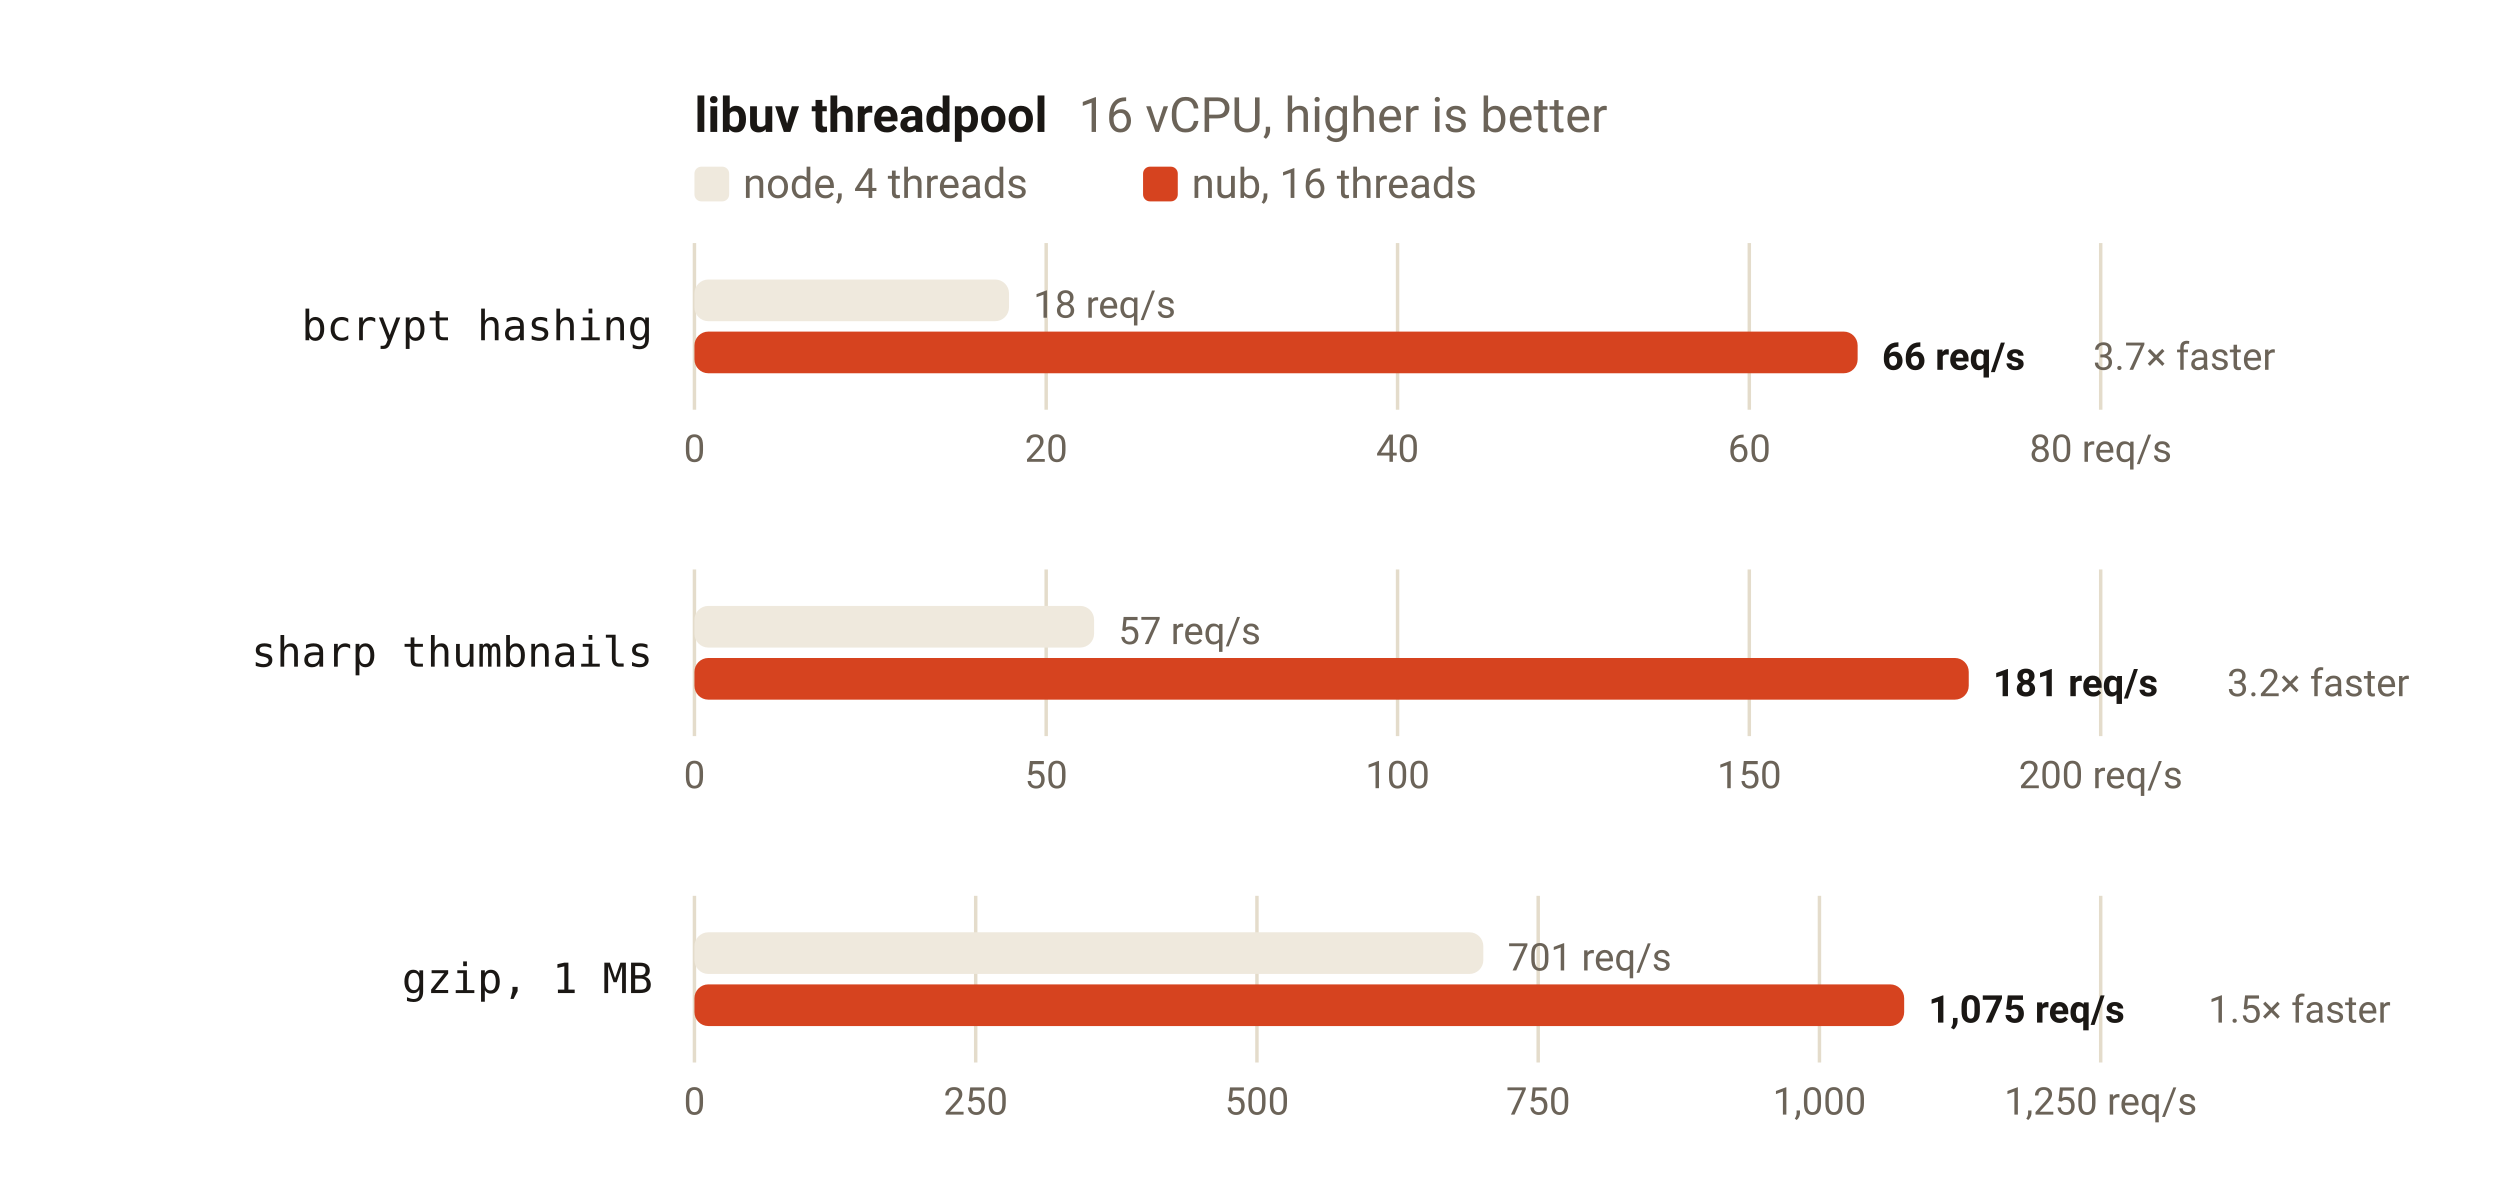
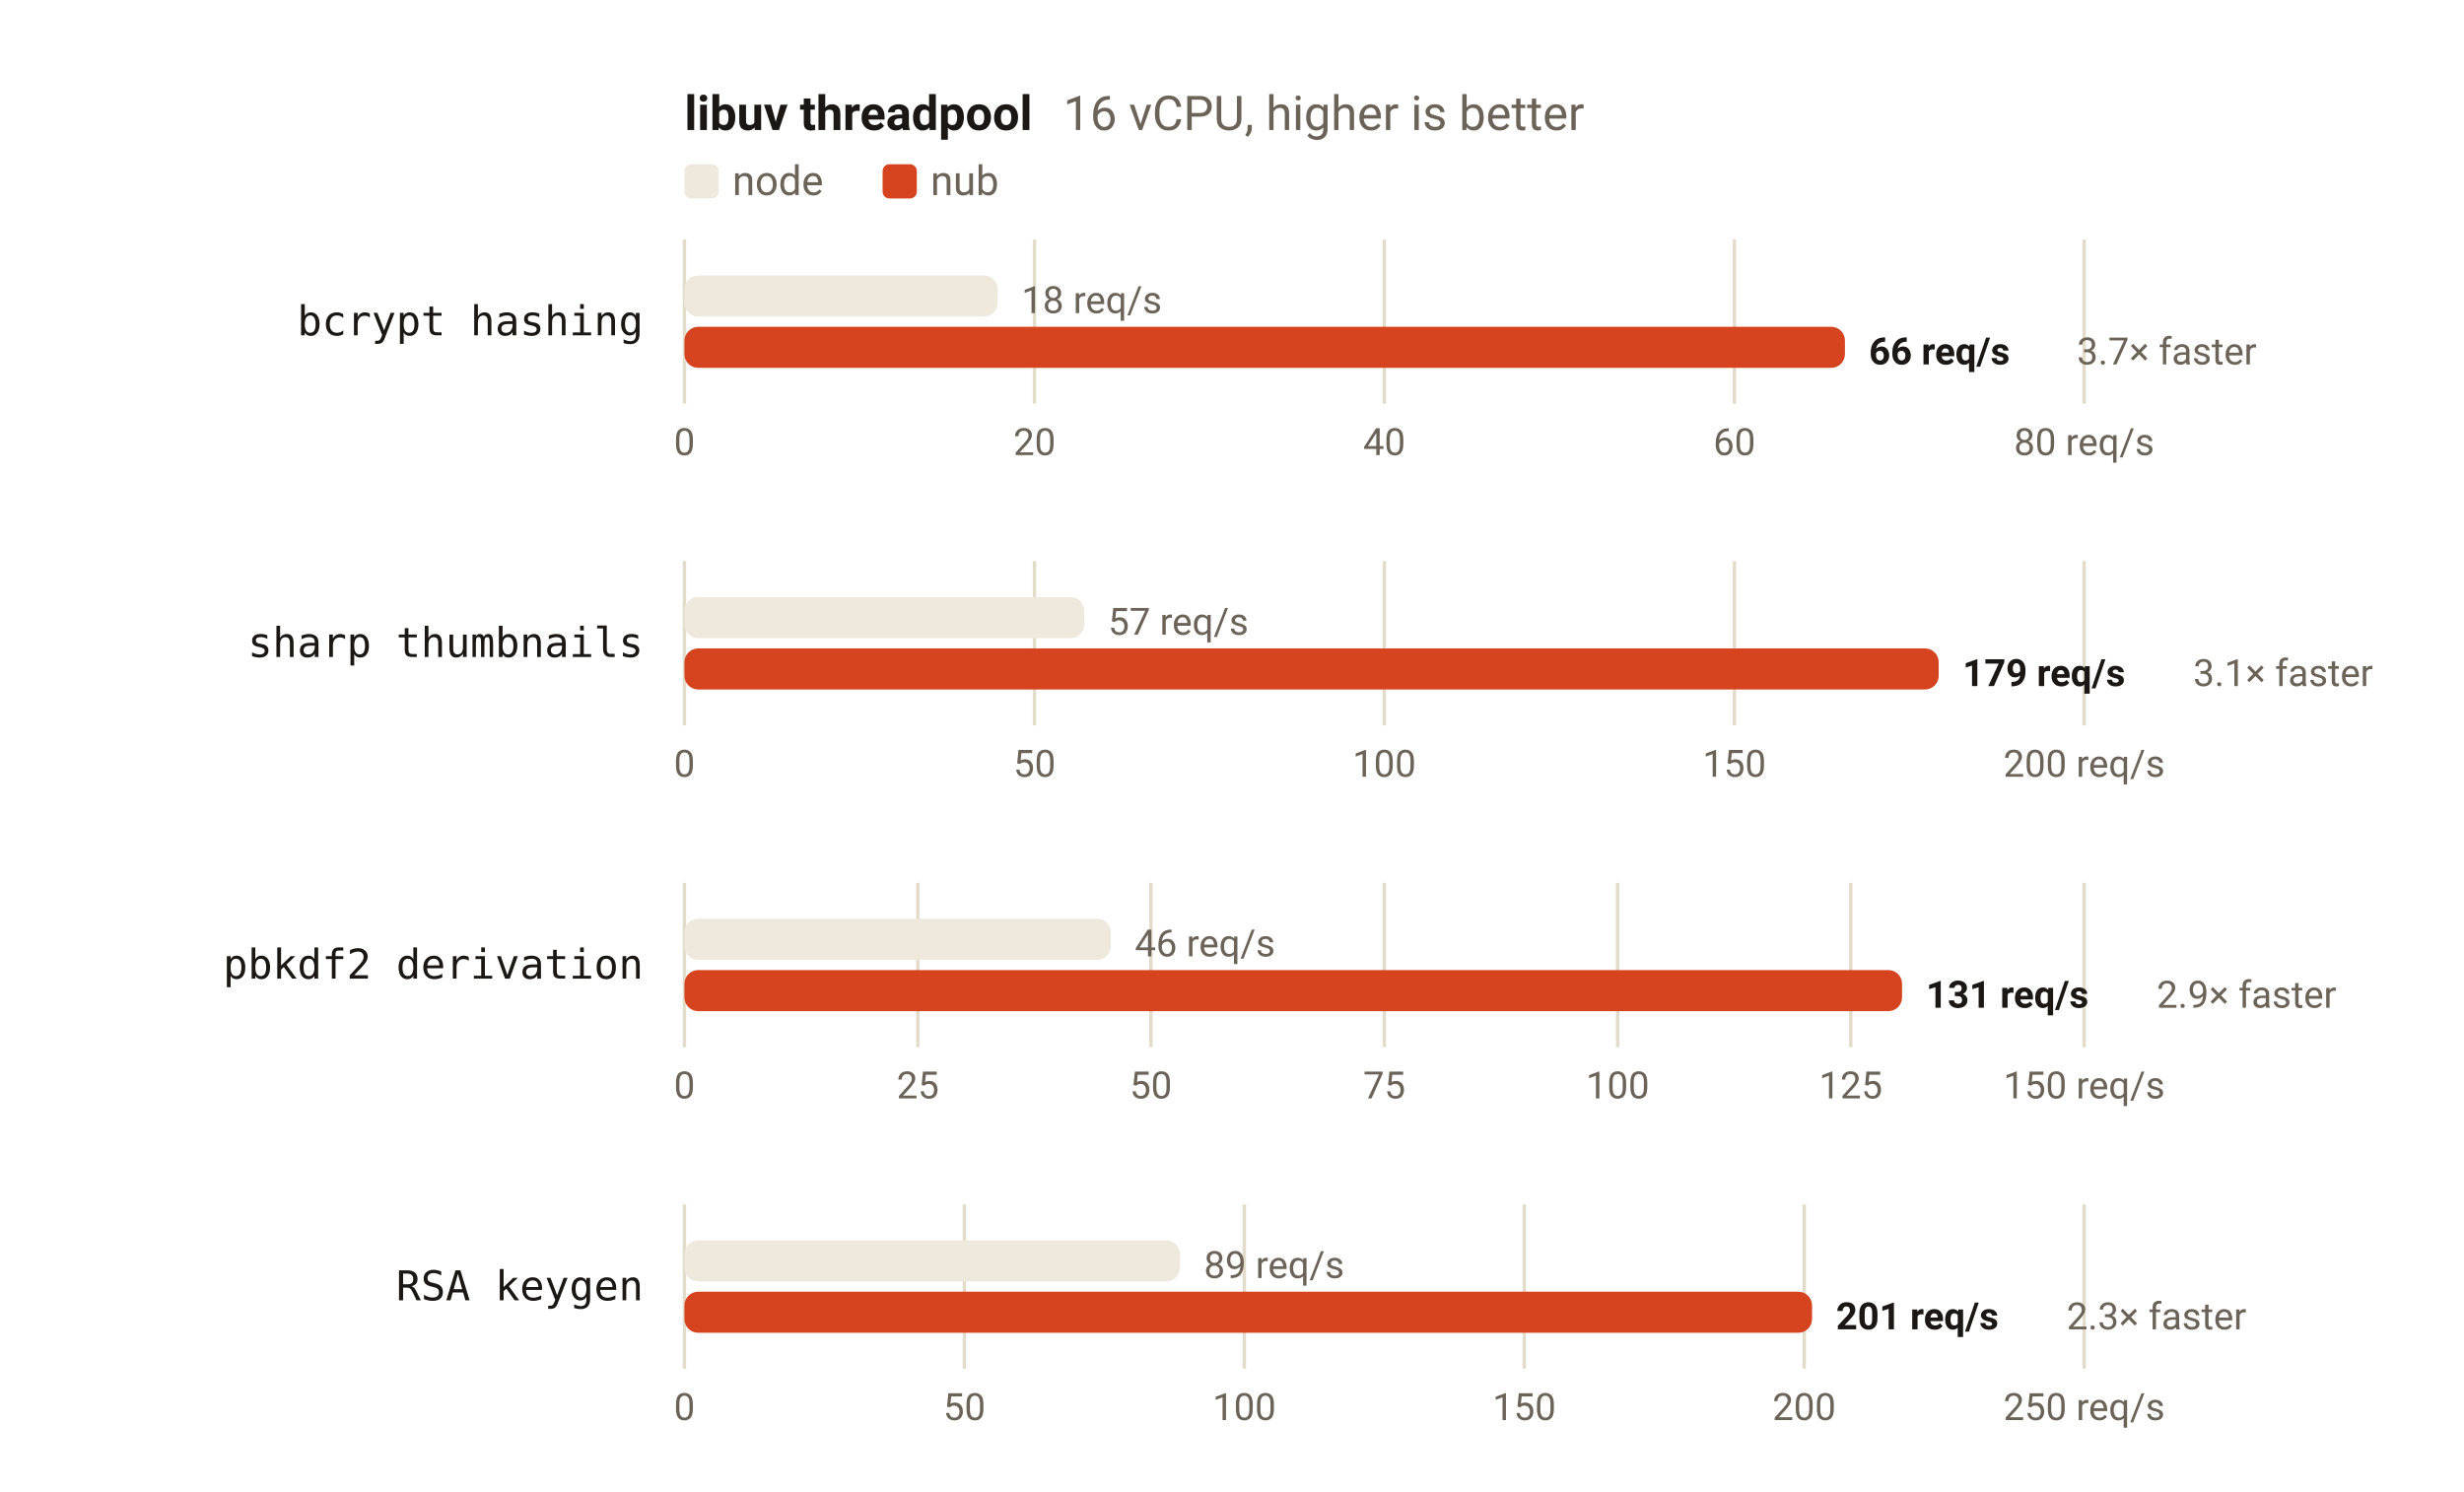
- <svg xmlns="http://www.w3.org/2000/svg" width="720" height="344" viewBox="0 0 720 344" font-family="'Encode Sans', ui-sans-serif, system-ui, -apple-system, 'Segoe UI', Roboto, sans-serif" font-size="13">
+ <svg xmlns="http://www.w3.org/2000/svg" width="720" height="436" viewBox="0 0 720 436" font-family="'Encode Sans', ui-sans-serif, system-ui, -apple-system, 'Segoe UI', Roboto, sans-serif" font-size="13">
  <text x="200" y="38" fill="#1a1714" font-weight="700" font-size="14">libuv threadpool<tspan dx="9" fill="#6b6358" font-weight="400">16 vCPU, higher is better</tspan>
  </text>
  <rect x="200" y="48" width="10" height="10" rx="2" fill="#efe9dd" />
-   <text x="214" y="57" fill="#6b6358" font-size="12">node, 4 threads</text>
-   <rect x="329.2" y="48" width="10" height="10" rx="2" fill="#d6431f" />
-   <text x="343.2" y="57" fill="#6b6358" font-size="12">nub, 16 threads</text>
+   <text x="214" y="57" fill="#6b6358" font-size="12">node</text>
+   <rect x="257.9" y="48" width="10" height="10" rx="2" fill="#d6431f" />
+   <text x="271.9" y="57" fill="#6b6358" font-size="12">nub</text>
  <line x1="200.0" y1="70" x2="200.0" y2="118" stroke="#e4dccb" stroke-width="1" />
  <text x="200.0" y="133" text-anchor="middle" fill="#6b6358" font-size="11">0</text>
-   <line x1="301.3" y1="70" x2="301.3" y2="118" stroke="#e4dccb" stroke-width="1" />
-   <text x="301.3" y="133" text-anchor="middle" fill="#6b6358" font-size="11">20</text>
-   <line x1="402.5" y1="70" x2="402.5" y2="118" stroke="#e4dccb" stroke-width="1" />
-   <text x="402.5" y="133" text-anchor="middle" fill="#6b6358" font-size="11">40</text>
-   <line x1="503.8" y1="70" x2="503.8" y2="118" stroke="#e4dccb" stroke-width="1" />
-   <text x="503.8" y="133" text-anchor="middle" fill="#6b6358" font-size="11">60</text>
-   <line x1="605.0" y1="70" x2="605.0" y2="118" stroke="#e4dccb" stroke-width="1" />
-   <text x="605.0" y="133" text-anchor="middle" fill="#6b6358" font-size="11">80 req/s</text>
+   <line x1="302.3" y1="70" x2="302.3" y2="118" stroke="#e4dccb" stroke-width="1" />
+   <text x="302.3" y="133" text-anchor="middle" fill="#6b6358" font-size="11">20</text>
+   <line x1="404.5" y1="70" x2="404.5" y2="118" stroke="#e4dccb" stroke-width="1" />
+   <text x="404.5" y="133" text-anchor="middle" fill="#6b6358" font-size="11">40</text>
+   <line x1="506.8" y1="70" x2="506.8" y2="118" stroke="#e4dccb" stroke-width="1" />
+   <text x="506.8" y="133" text-anchor="middle" fill="#6b6358" font-size="11">60</text>
+   <line x1="609.0" y1="70" x2="609.0" y2="118" stroke="#e4dccb" stroke-width="1" />
+   <text x="609.0" y="133" text-anchor="middle" fill="#6b6358" font-size="11">80 req/s</text>
  <text x="188" y="98" text-anchor="end" fill="#1a1714" font-family="'Geist Mono', ui-monospace, SFMono-Regular, Menlo, monospace" font-size="12">bcrypt hashing</text>
-   <rect x="200" y="80.5" width="90.6" height="12" rx="4" fill="#efe9dd" />
-   <text x="297.6" y="91.5" fill="#6b6358" font-size="11">18 req/s</text>
-   <rect x="200" y="95.5" width="335.0" height="12" rx="4" fill="#d6431f" />
-   <text x="542.0" y="106.5" fill="#1a1714" font-weight="700" font-size="11">66 req/s</text>
-   <text x="602.8" y="106.5" fill="#6b6358" font-size="11">3.7× faster</text>
+   <rect x="200" y="80.5" width="91.5" height="12" rx="4" fill="#efe9dd" />
+   <text x="298.5" y="91.5" fill="#6b6358" font-size="11">18 req/s</text>
+   <rect x="200" y="95.5" width="339.1" height="12" rx="4" fill="#d6431f" />
+   <text x="546.1" y="106.5" fill="#1a1714" font-weight="700" font-size="11">66 req/s</text>
+   <text x="606.9" y="106.5" fill="#6b6358" font-size="11">3.7× faster</text>
  <line x1="200.0" y1="164" x2="200.0" y2="212" stroke="#e4dccb" stroke-width="1" />
  <text x="200.0" y="227" text-anchor="middle" fill="#6b6358" font-size="11">0</text>
-   <line x1="301.3" y1="164" x2="301.3" y2="212" stroke="#e4dccb" stroke-width="1" />
-   <text x="301.3" y="227" text-anchor="middle" fill="#6b6358" font-size="11">50</text>
-   <line x1="402.5" y1="164" x2="402.5" y2="212" stroke="#e4dccb" stroke-width="1" />
-   <text x="402.5" y="227" text-anchor="middle" fill="#6b6358" font-size="11">100</text>
-   <line x1="503.8" y1="164" x2="503.8" y2="212" stroke="#e4dccb" stroke-width="1" />
-   <text x="503.8" y="227" text-anchor="middle" fill="#6b6358" font-size="11">150</text>
-   <line x1="605.0" y1="164" x2="605.0" y2="212" stroke="#e4dccb" stroke-width="1" />
-   <text x="605.0" y="227" text-anchor="middle" fill="#6b6358" font-size="11">200 req/s</text>
+   <line x1="302.3" y1="164" x2="302.3" y2="212" stroke="#e4dccb" stroke-width="1" />
+   <text x="302.3" y="227" text-anchor="middle" fill="#6b6358" font-size="11">50</text>
+   <line x1="404.5" y1="164" x2="404.5" y2="212" stroke="#e4dccb" stroke-width="1" />
+   <text x="404.5" y="227" text-anchor="middle" fill="#6b6358" font-size="11">100</text>
+   <line x1="506.8" y1="164" x2="506.8" y2="212" stroke="#e4dccb" stroke-width="1" />
+   <text x="506.8" y="227" text-anchor="middle" fill="#6b6358" font-size="11">150</text>
+   <line x1="609.0" y1="164" x2="609.0" y2="212" stroke="#e4dccb" stroke-width="1" />
+   <text x="609.0" y="227" text-anchor="middle" fill="#6b6358" font-size="11">200 req/s</text>
  <text x="188" y="192" text-anchor="end" fill="#1a1714" font-family="'Geist Mono', ui-monospace, SFMono-Regular, Menlo, monospace" font-size="12">sharp thumbnails</text>
-   <rect x="200" y="174.5" width="115.1" height="12" rx="4" fill="#efe9dd" />
-   <text x="322.1" y="185.5" fill="#6b6358" font-size="11">57 req/s</text>
-   <rect x="200" y="189.5" width="367.0" height="12" rx="4" fill="#d6431f" />
-   <text x="574.0" y="200.5" fill="#1a1714" font-weight="700" font-size="11">181 req/s</text>
-   <text x="641.4" y="200.5" fill="#6b6358" font-size="11">3.2× faster</text>
+   <rect x="200" y="174.5" width="116.8" height="12" rx="4" fill="#efe9dd" />
+   <text x="323.8" y="185.5" fill="#6b6358" font-size="11">57 req/s</text>
+   <rect x="200" y="189.5" width="366.5" height="12" rx="4" fill="#d6431f" />
+   <text x="573.5" y="200.5" fill="#1a1714" font-weight="700" font-size="11">179 req/s</text>
+   <text x="640.9" y="200.5" fill="#6b6358" font-size="11">3.1× faster</text>
  <line x1="200.0" y1="258" x2="200.0" y2="306" stroke="#e4dccb" stroke-width="1" />
  <text x="200.0" y="321" text-anchor="middle" fill="#6b6358" font-size="11">0</text>
-   <line x1="281.0" y1="258" x2="281.0" y2="306" stroke="#e4dccb" stroke-width="1" />
-   <text x="281.0" y="321" text-anchor="middle" fill="#6b6358" font-size="11">250</text>
-   <line x1="362.0" y1="258" x2="362.0" y2="306" stroke="#e4dccb" stroke-width="1" />
-   <text x="362.0" y="321" text-anchor="middle" fill="#6b6358" font-size="11">500</text>
-   <line x1="443.0" y1="258" x2="443.0" y2="306" stroke="#e4dccb" stroke-width="1" />
-   <text x="443.0" y="321" text-anchor="middle" fill="#6b6358" font-size="11">750</text>
-   <line x1="524.0" y1="258" x2="524.0" y2="306" stroke="#e4dccb" stroke-width="1" />
-   <text x="524.0" y="321" text-anchor="middle" fill="#6b6358" font-size="11">1,000</text>
-   <line x1="605.0" y1="258" x2="605.0" y2="306" stroke="#e4dccb" stroke-width="1" />
-   <text x="605.0" y="321" text-anchor="middle" fill="#6b6358" font-size="11">1,250 req/s</text>
-   <text x="188" y="286" text-anchor="end" fill="#1a1714" font-family="'Geist Mono', ui-monospace, SFMono-Regular, Menlo, monospace" font-size="12">gzip, 1 MB</text>
-   <rect x="200" y="268.5" width="227.2" height="12" rx="4" fill="#efe9dd" />
-   <text x="434.2" y="279.5" fill="#6b6358" font-size="11">701 req/s</text>
-   <rect x="200" y="283.5" width="348.4" height="12" rx="4" fill="#d6431f" />
-   <text x="555.4" y="294.5" fill="#1a1714" font-weight="700" font-size="11">1,075 req/s</text>
-   <text x="636.0" y="294.5" fill="#6b6358" font-size="11">1.5× faster</text>
+   <line x1="268.2" y1="258" x2="268.2" y2="306" stroke="#e4dccb" stroke-width="1" />
+   <text x="268.2" y="321" text-anchor="middle" fill="#6b6358" font-size="11">25</text>
+   <line x1="336.3" y1="258" x2="336.3" y2="306" stroke="#e4dccb" stroke-width="1" />
+   <text x="336.3" y="321" text-anchor="middle" fill="#6b6358" font-size="11">50</text>
+   <line x1="404.5" y1="258" x2="404.5" y2="306" stroke="#e4dccb" stroke-width="1" />
+   <text x="404.5" y="321" text-anchor="middle" fill="#6b6358" font-size="11">75</text>
+   <line x1="472.7" y1="258" x2="472.7" y2="306" stroke="#e4dccb" stroke-width="1" />
+   <text x="472.7" y="321" text-anchor="middle" fill="#6b6358" font-size="11">100</text>
+   <line x1="540.8" y1="258" x2="540.8" y2="306" stroke="#e4dccb" stroke-width="1" />
+   <text x="540.8" y="321" text-anchor="middle" fill="#6b6358" font-size="11">125</text>
+   <line x1="609.0" y1="258" x2="609.0" y2="306" stroke="#e4dccb" stroke-width="1" />
+   <text x="609.0" y="321" text-anchor="middle" fill="#6b6358" font-size="11">150 req/s</text>
+   <text x="188" y="286" text-anchor="end" fill="#1a1714" font-family="'Geist Mono', ui-monospace, SFMono-Regular, Menlo, monospace" font-size="12">pbkdf2 derivation</text>
+   <rect x="200" y="268.5" width="124.6" height="12" rx="4" fill="#efe9dd" />
+   <text x="331.6" y="279.5" fill="#6b6358" font-size="11">46 req/s</text>
+   <rect x="200" y="283.5" width="355.8" height="12" rx="4" fill="#d6431f" />
+   <text x="562.8" y="294.5" fill="#1a1714" font-weight="700" font-size="11">131 req/s</text>
+   <text x="630.2" y="294.5" fill="#6b6358" font-size="11">2.9× faster</text>
+   <line x1="200.0" y1="352" x2="200.0" y2="400" stroke="#e4dccb" stroke-width="1" />
+   <text x="200.0" y="415" text-anchor="middle" fill="#6b6358" font-size="11">0</text>
+   <line x1="281.8" y1="352" x2="281.8" y2="400" stroke="#e4dccb" stroke-width="1" />
+   <text x="281.8" y="415" text-anchor="middle" fill="#6b6358" font-size="11">50</text>
+   <line x1="363.6" y1="352" x2="363.6" y2="400" stroke="#e4dccb" stroke-width="1" />
+   <text x="363.6" y="415" text-anchor="middle" fill="#6b6358" font-size="11">100</text>
+   <line x1="445.4" y1="352" x2="445.4" y2="400" stroke="#e4dccb" stroke-width="1" />
+   <text x="445.4" y="415" text-anchor="middle" fill="#6b6358" font-size="11">150</text>
+   <line x1="527.2" y1="352" x2="527.2" y2="400" stroke="#e4dccb" stroke-width="1" />
+   <text x="527.2" y="415" text-anchor="middle" fill="#6b6358" font-size="11">200</text>
+   <line x1="609.0" y1="352" x2="609.0" y2="400" stroke="#e4dccb" stroke-width="1" />
+   <text x="609.0" y="415" text-anchor="middle" fill="#6b6358" font-size="11">250 req/s</text>
+   <text x="188" y="380" text-anchor="end" fill="#1a1714" font-family="'Geist Mono', ui-monospace, SFMono-Regular, Menlo, monospace" font-size="12">RSA keygen</text>
+   <rect x="200" y="362.5" width="144.8" height="12" rx="4" fill="#efe9dd" />
+   <text x="351.8" y="373.5" fill="#6b6358" font-size="11">89 req/s</text>
+   <rect x="200" y="377.5" width="329.5" height="12" rx="4" fill="#d6431f" />
+   <text x="536.5" y="388.5" fill="#1a1714" font-weight="700" font-size="11">201 req/s</text>
+   <text x="603.9" y="388.5" fill="#6b6358" font-size="11">2.3× faster</text>
</svg>
